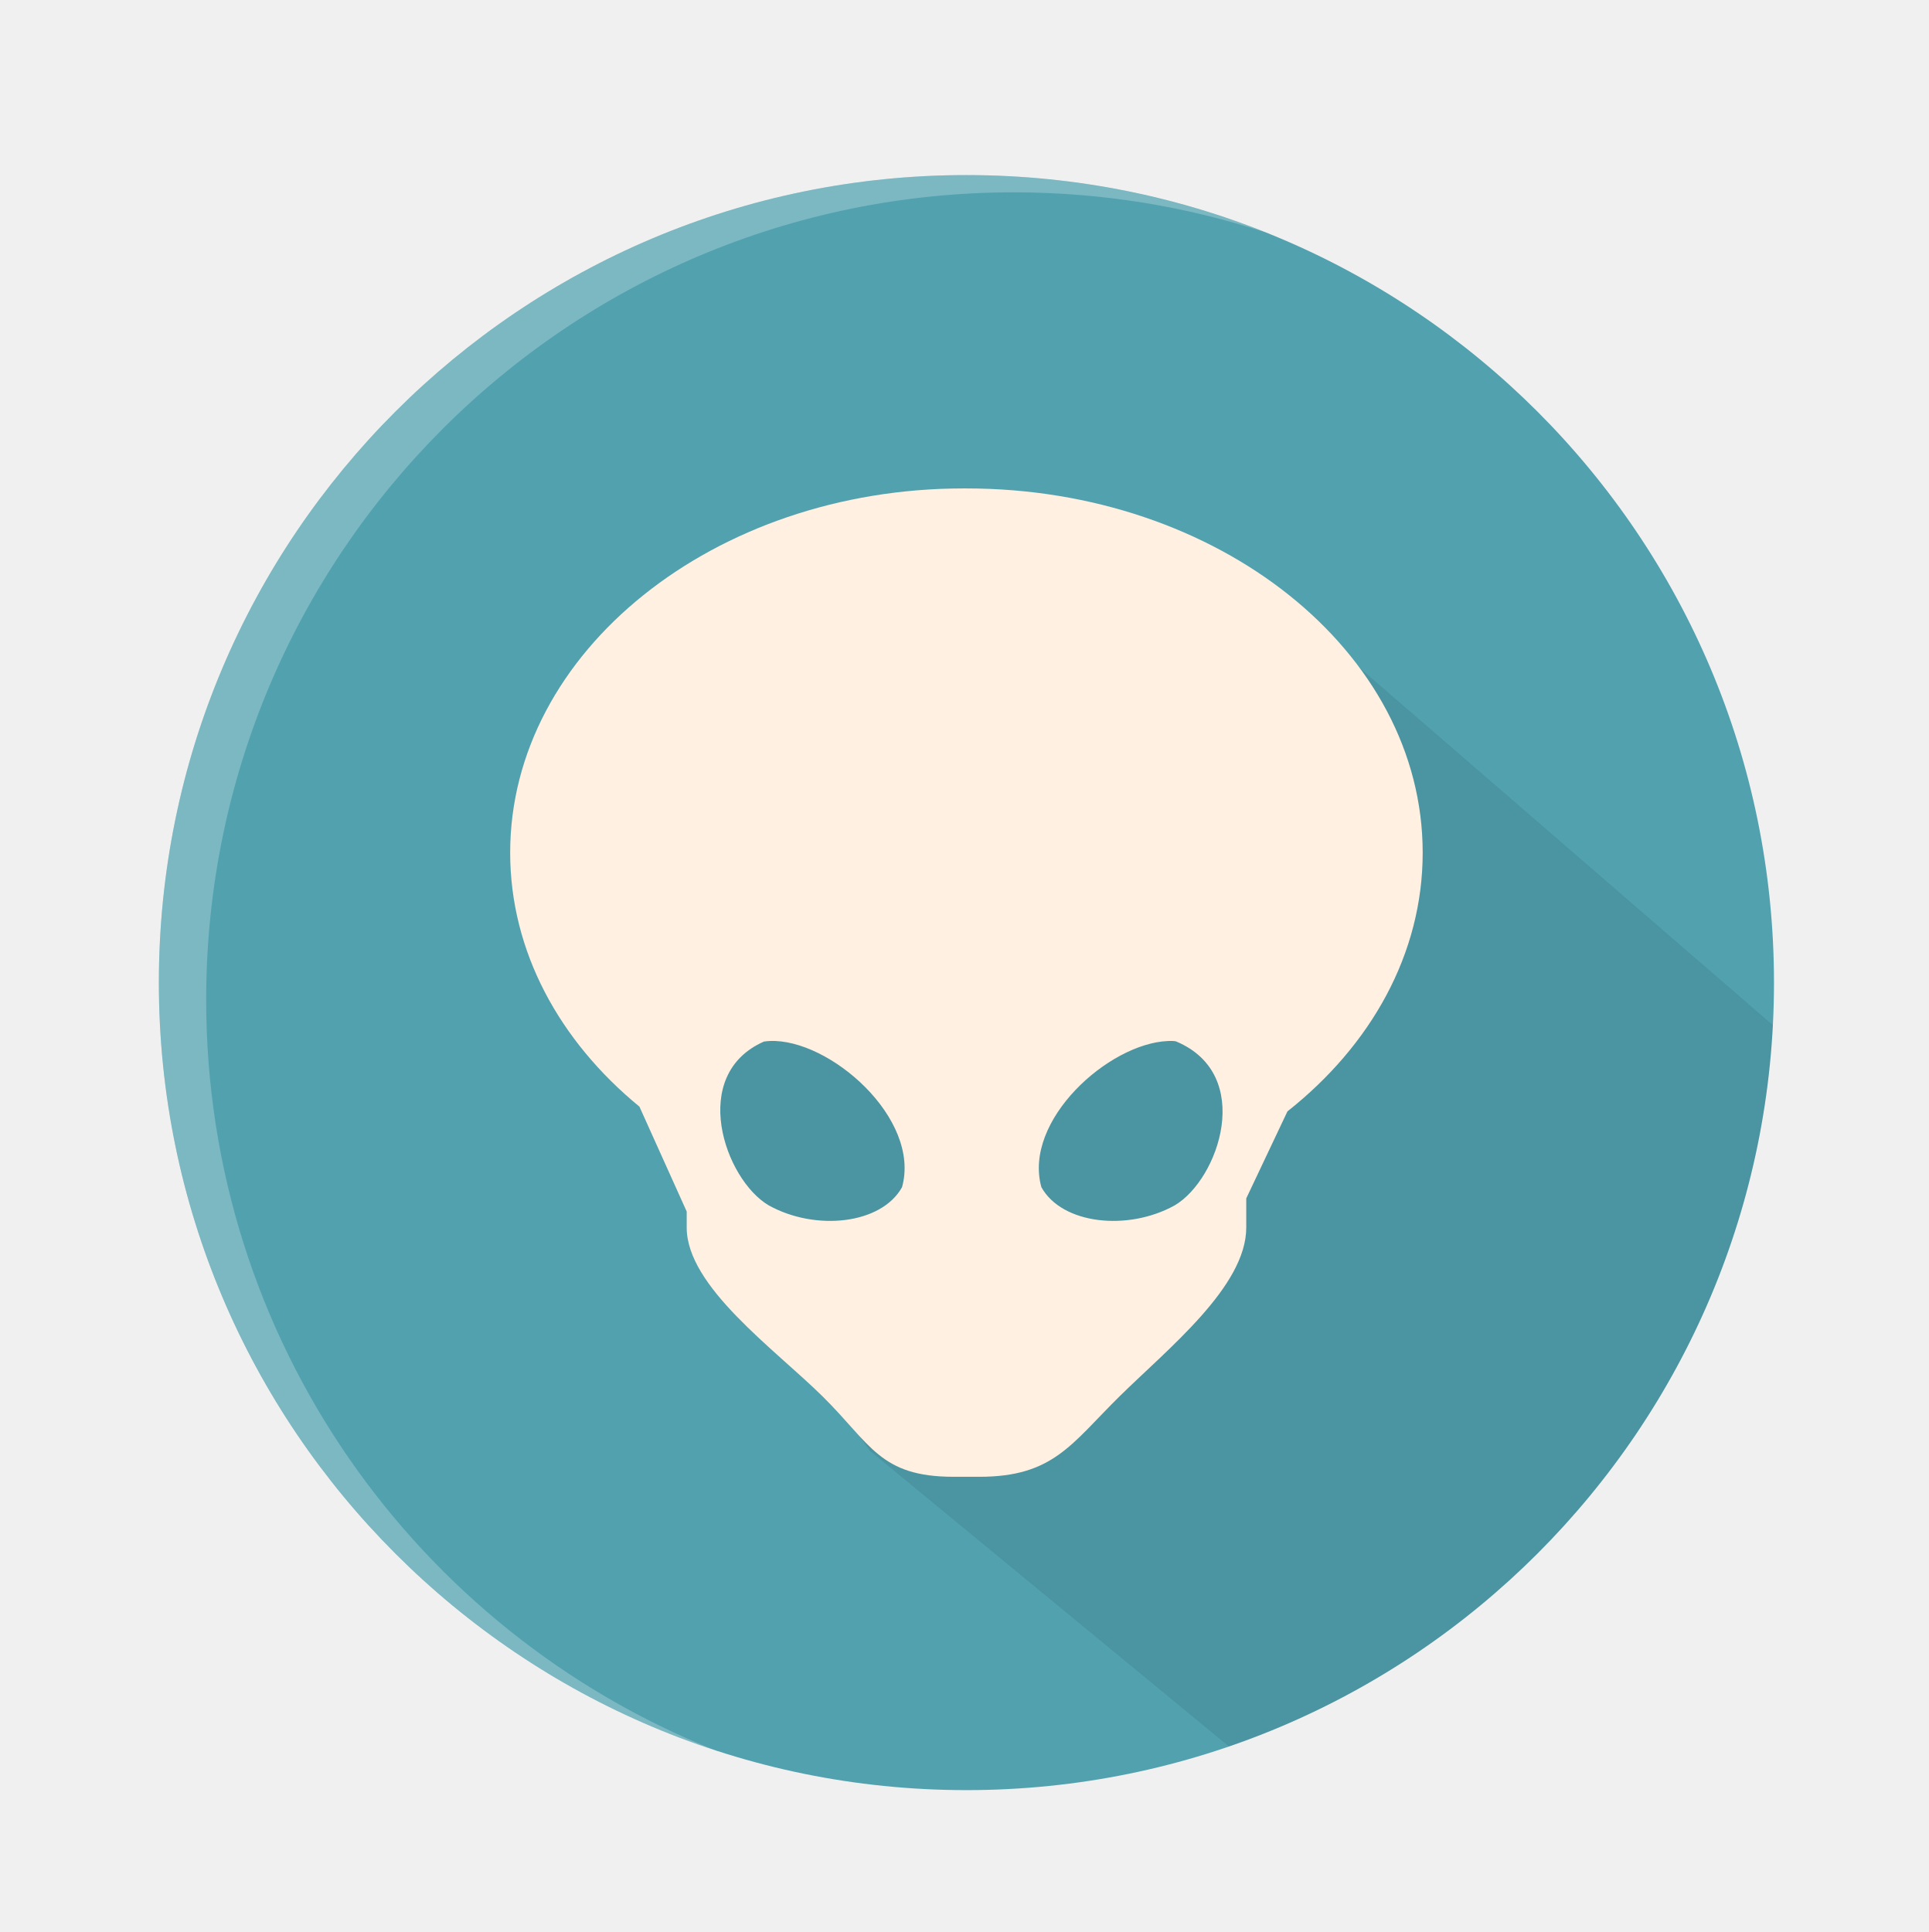
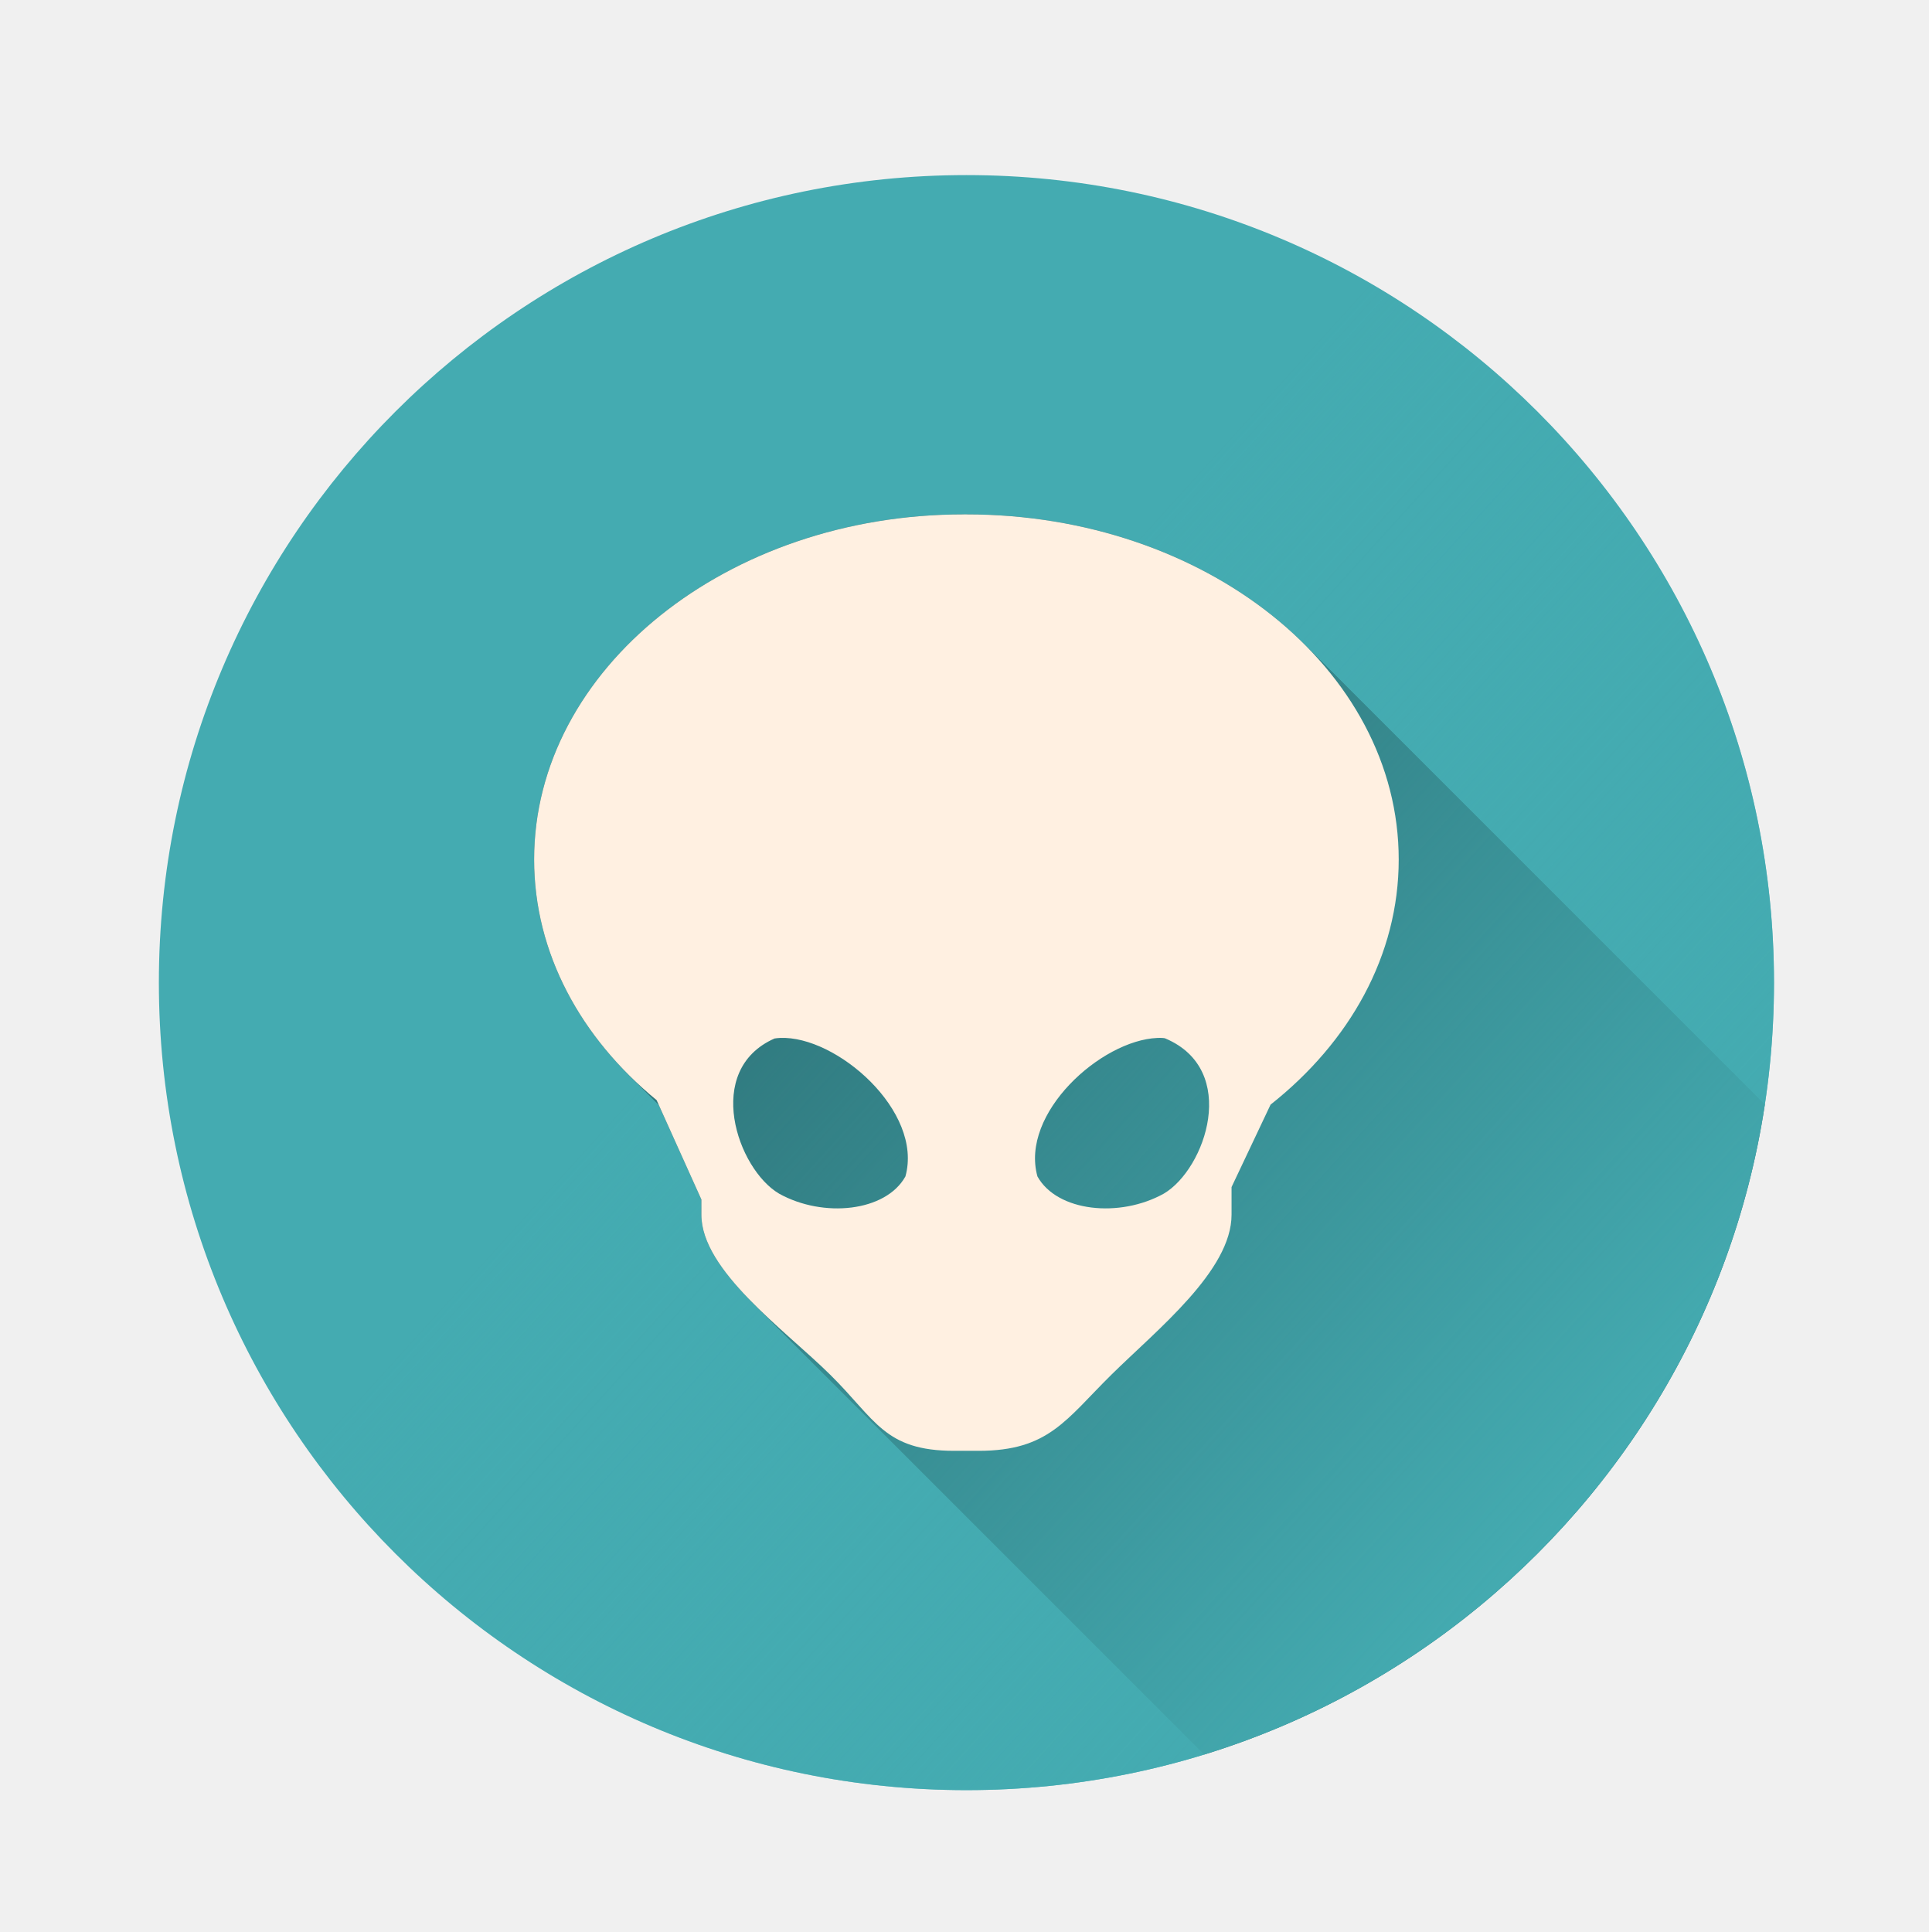
- <svg xmlns="http://www.w3.org/2000/svg" id="svg2" version="1.1" width="512" height="513" viewBox="0 0 512 513">
-   <defs id="defs6" />
-   <path d="m 1444,449 a 312,312 0 1 1 -624,0 312,312 0 1 1 624,0 z" id="path3779" style="fill:#52a1af;fill-opacity:1;fill-rule:evenodd;stroke:none" transform="matrix(0.6872412,0,0,0.6872412,-521.3553,-47.66172)" />
-   <path style="fill:#000000;fill-opacity:0.085;stroke:none" d="m 335.539,155.317 c -99.227,18.295 -212.111,78.503 -104.601,229.885 l 95.383,78.539 C 407.113,435.969 466.092,361.279 470.722,272.217 L 335.539,155.317 z" id="path3902" />
-   <path id="path3760" d="m 255.794,129.691 c -66.097,0 -120.334,43.309 -120.334,96.722 0,26.227 13.087,50.006 34.32,67.428 l 12.551,27.855 0,4.268 c 0,15.64 23.254,32.168 36.062,44.8 12.809,12.632 15.172,21.365 34.8,21.365 l 6.844,0 c 19.627,0 24.415,-8.733 37.224,-21.365 12.809,-12.632 33.638,-29.16 33.638,-44.8 l 0,-7.753 10.935,-23.107 c 22.167,-17.527 35.911,-41.815 35.911,-68.69 0,-53.413 -54.237,-96.722 -121.142,-96.722 z m -51.442,146.724 c 15.839,-0.707 40.226,20.545 35.153,38.815 -5.511,9.906 -23.018,11.715 -35.406,4.823 -11.708,-6.891 -21.271,-34.671 -1.263,-43.487 0.492,-0.069 1.004,-0.129 1.515,-0.152 z m 105.763,0 c 1.055,-0.044 2.072,0.013 2.248,0.152 20.817,8.816 11.253,36.596 -0.455,43.487 -12.388,6.891 -29.895,5.082 -35.406,-4.823 -4.909,-17.68 17.788,-38.153 33.613,-38.815 z" style="fill:#fff0e1;fill-opacity:1;fill-rule:evenodd;stroke:none" />
-   <path style="fill:#ffffff;fill-opacity:0.243;fill-rule:evenodd;stroke:none" d="m 256.596,46.499 c -118.42,0 -214.404,95.984 -214.404,214.404 0,95.03 61.813,175.618 147.431,203.747 C 110.594,433.054 54.743,355.783 54.743,265.474 c 0,-118.421 96.009,-214.404 214.43,-214.404 23.392,0 45.898,3.758 66.973,10.682 -24.595,-9.831 -51.445,-15.253 -79.549,-15.253 z" id="path3912" />
+ <svg xmlns="http://www.w3.org/2000/svg" xmlns:xlink="http://www.w3.org/1999/xlink" id="svg2" version="1.1" width="512" height="513" viewBox="0 0 512 513">
+   <defs id="defs6">
+     <linearGradient id="linearGradient3872">
+       <stop style="stop-color:#44abb1;stop-opacity:1;" offset="0" id="stop3874" />
+       <stop style="stop-color:#44abb1;stop-opacity:0;" offset="1" id="stop3876" />
+     </linearGradient>
+     <clipPath clipPathUnits="userSpaceOnUse" id="clipPath3866">
+       <path d="m 1444,449 a 312,312 0 1 1 -624,0 312,312 0 1 1 624,0 z" id="path3868" style="fill:#44abb1;fill-opacity:1;fill-rule:evenodd;stroke:none" transform="matrix(0.6872412,0,0,0.6872412,-521.3553,-47.66172)" />
+     </clipPath>
+     <linearGradient xlink:href="#linearGradient3872" id="linearGradient3878" x1="1361.205" y1="663.013" x2="1079.767" y2="407.844" gradientUnits="userSpaceOnUse" />
+   </defs>
+   <path transform="matrix(0.6872412,0,0,0.6872412,-521.3553,-47.66172)" style="fill:#44abb1;fill-opacity:1;fill-rule:evenodd;stroke:none" id="path3779" d="m 1444,449 a 312,312 0 1 1 -624,0 312,312 0 1 1 624,0 z" />
+   <g id="g3761" clip-path="url(#clipPath3866)" style="opacity:0.291">
+     <g id="g3763" style="fill:#000000;fill-opacity:1;fill-rule:evenodd;stroke:none">
+       <path id="path3765" d="M255.836 136.584C193.211 136.584 141.823 177.618 141.823 228.225L424.666 511.068C424.666 460.461 476.054 419.427 538.679 419.427Z" />
+       <path id="path3767" d="M141.823 228.225C141.823 249.825 151.192 269.671 166.853 285.333L449.696 568.176C434.034 552.514 424.666 532.667 424.666 511.068Z" />
+       <path id="path3769" d="M166.853 285.333C169.21 287.69 171.709 289.952 174.34 292.111L457.183 574.953C454.552 572.794 452.053 570.532 449.696 568.176Z" />
+       <path id="path3771" d="M174.34 292.111L186.232 318.502L469.075 601.345L457.183 574.953Z" />
+       <path id="path3773" d="M186.232 318.502L186.232 322.546L469.075 605.389L469.075 601.345Z" />
+       <path id="path3775" d="M186.232 322.546C186.232 330.457 192.513 338.609 200.214 346.31L483.057 629.153C475.355 621.452 469.075 613.3 469.075 605.389Z" />
+       <path id="path3777" d="M200.214 346.31C206.937 353.034 214.744 359.414 220.4 364.992L503.243 647.835C497.586 642.257 489.78 635.876 483.057 629.153Z" />
+       <path id="path3780" d="M220.4 364.992C220.57 365.16 220.737 365.326 220.903 365.492L503.746 648.334C503.58 648.169 503.412 648.002 503.243 647.835Z" />
+       <path id="path3782" d="M220.903 365.492C225.446 370.034 228.591 374.026 231.814 377.21L514.656 660.053C511.434 656.869 508.288 652.877 503.746 648.334Z" />
+       <path id="path3784" d="M231.814 377.21C236.889 382.225 242.155 385.235 253.372 385.235L536.214 668.078C524.998 668.078 519.732 665.068 514.656 660.053Z" />
+       <path id="path3786" d="M253.372 385.235L259.856 385.235L542.699 668.078L536.214 668.078Z" />
+       <path id="path3788" d="M259.856 385.235C278.452 385.235 282.989 376.961 295.124 364.992L577.967 647.835C565.831 659.804 561.295 668.078 542.699 668.078Z" />
+       <path id="path3790" d="M295.124 364.992C307.26 353.024 326.995 337.364 326.995 322.546L609.838 605.389C609.838 620.207 590.103 635.867 577.967 647.835Z" />
+       <path id="path3792" d="M326.995 322.546L326.995 315.2L609.838 598.043L609.838 605.389Z" />
+       <path id="path3794" d="M326.995 315.2L337.356 293.307L620.199 576.15L609.838 598.043Z" />
+       <path id="path3796" d="M337.356 293.307C358.359 276.7 371.38 253.689 371.38 228.225L654.223 511.068C654.223 536.532 641.201 559.543 620.199 576.15Z" />
+       <path id="path3798" d="M371.38 228.225C371.38 206.62 362.014 186.759 346.346 171.092L629.189 453.935C644.857 469.602 654.223 489.463 654.223 511.068Z" />
+       <path id="path3800" d="M346.346 171.092C325.315 150.061 292.929 136.584 256.602 136.584L539.445 419.427C575.772 419.427 608.158 432.903 629.189 453.935Z" />
+       <path id="path3802" d="M207.097 275.601C214.551 275.268 224.002 280.068 231.039 287.105L513.882 569.948C506.845 562.911 497.393 558.111 489.939 558.444Z" />
+       <path id="path3804" d="M231.039 287.105C238.17 294.236 242.822 303.665 240.403 312.377L523.246 595.22C525.665 586.507 521.013 577.079 513.882 569.948Z" />
+       <path id="path3806" d="M240.403 312.377C235.182 321.762 218.594 323.476 206.857 316.947L489.7 599.79C501.437 606.319 518.025 604.605 523.246 595.22Z" />
+       <path id="path3808" d="M206.857 316.947C205.663 316.244 204.492 315.311 203.377 314.196L486.22 597.039C487.335 598.154 488.506 599.086 489.7 599.79Z" />
+       <path id="path3810" d="M203.377 314.196C194.138 304.957 188.745 283.197 205.661 275.744L488.504 558.587C471.588 566.04 476.981 587.8 486.22 597.039Z" />
+       <path id="path3812" d="M205.661 275.744C206.127 275.679 206.613 275.622 207.097 275.601L489.939 558.444C489.455 558.465 488.97 558.521 488.504 558.587Z" />
+       <path id="path3814" d="M307.303 275.601C308.303 275.559 309.267 275.613 309.433 275.744L592.276 558.587C592.109 558.456 591.146 558.402 590.146 558.444Z" />
+       <path id="path3816" d="M309.433 275.744C312.076 276.864 314.202 278.305 315.875 279.979L598.718 562.822C597.044 561.148 594.918 559.706 592.276 558.587Z" />
+       <path id="path3818" d="M315.875 279.979C326.691 290.795 318.608 311.293 309.002 316.947L591.845 599.79C601.451 594.136 609.534 573.638 598.718 562.822Z" />
+       <path id="path3820" d="M309.002 316.947C298.612 322.727 284.422 322.047 277.679 315.305L560.522 598.147C567.264 604.89 581.455 605.57 591.845 599.79Z" />
+       <path id="path3822" d="M277.679 315.305C276.805 314.43 276.056 313.454 275.456 312.377L558.299 595.22C558.898 596.297 559.647 597.273 560.522 598.147Z" />
+       <path id="path3824" d="M275.456 312.377C270.805 295.625 292.31 276.228 307.303 275.601L590.146 558.444C575.153 559.071 553.648 578.468 558.299 595.22Z" />
+     </g>
+     <path id="path3753" d="m 255.836,136.584 c -62.625,0 -114.013,41.034 -114.013,91.641 0,24.85 12.399,47.379 32.517,63.885 l 11.892,26.392 0,4.044 c 0,14.819 22.032,30.478 34.168,42.447 12.136,11.969 14.375,20.242 32.972,20.242 l 6.484,0 c 18.596,0 23.133,-8.274 35.269,-20.242 12.136,-11.969 31.871,-27.628 31.871,-42.447 l 0,-7.346 10.36,-21.893 c 21.003,-16.606 34.024,-39.618 34.024,-65.082 0,-50.607 -51.388,-91.641 -114.778,-91.641 z M 207.097,275.601 c 15.007,-0.67 38.113,19.466 33.307,36.776 -5.221,9.385 -21.809,11.1 -33.546,4.57 -11.093,-6.529 -20.154,-32.85 -1.196,-41.202 0.466,-0.066 0.952,-0.122 1.436,-0.144 z m 100.207,0 c 1,-0.042 1.963,0.012 2.129,0.144 19.723,8.352 10.662,34.674 -0.431,41.202 -11.737,6.529 -28.325,4.815 -33.546,-4.57 -4.651,-16.751 16.854,-36.149 31.847,-36.776 z" style="fill:#000000;fill-opacity:1;fill-rule:evenodd;stroke:none" />
+   </g>
+   <path d="m 1444,449 a 312,312 0 1 1 -624,0 312,312 0 1 1 624,0 z" id="path3870" style="fill:url(#linearGradient3878);fill-opacity:1;fill-rule:evenodd;stroke:none" transform="matrix(0.6872412,0,0,0.6872412,-521.3553,-47.66172)" />
+   <path style="fill:#fff0e1;fill-opacity:1;fill-rule:evenodd;stroke:none" d="m 255.836,136.584 c -62.625,0 -114.013,41.034 -114.013,91.641 0,24.85 12.399,47.379 32.517,63.885 l 11.892,26.392 0,4.044 c 0,14.819 22.032,30.478 34.168,42.447 12.136,11.969 14.375,20.242 32.972,20.242 l 6.484,0 c 18.596,0 23.133,-8.274 35.269,-20.242 12.136,-11.969 31.871,-27.628 31.871,-42.447 l 0,-7.346 10.36,-21.893 c 21.003,-16.606 34.024,-39.618 34.024,-65.082 0,-50.607 -51.388,-91.641 -114.778,-91.641 z M 207.097,275.601 c 15.007,-0.67 38.113,19.466 33.307,36.776 -5.221,9.385 -21.809,11.1 -33.546,4.57 -11.093,-6.529 -20.154,-32.85 -1.196,-41.202 0.466,-0.066 0.952,-0.122 1.436,-0.144 z m 100.207,0 c 1,-0.042 1.963,0.012 2.129,0.144 19.723,8.352 10.662,34.674 -0.431,41.202 -11.737,6.529 -28.325,4.815 -33.546,-4.57 -4.651,-16.751 16.854,-36.149 31.847,-36.776 z" id="path3760" />
</svg>
